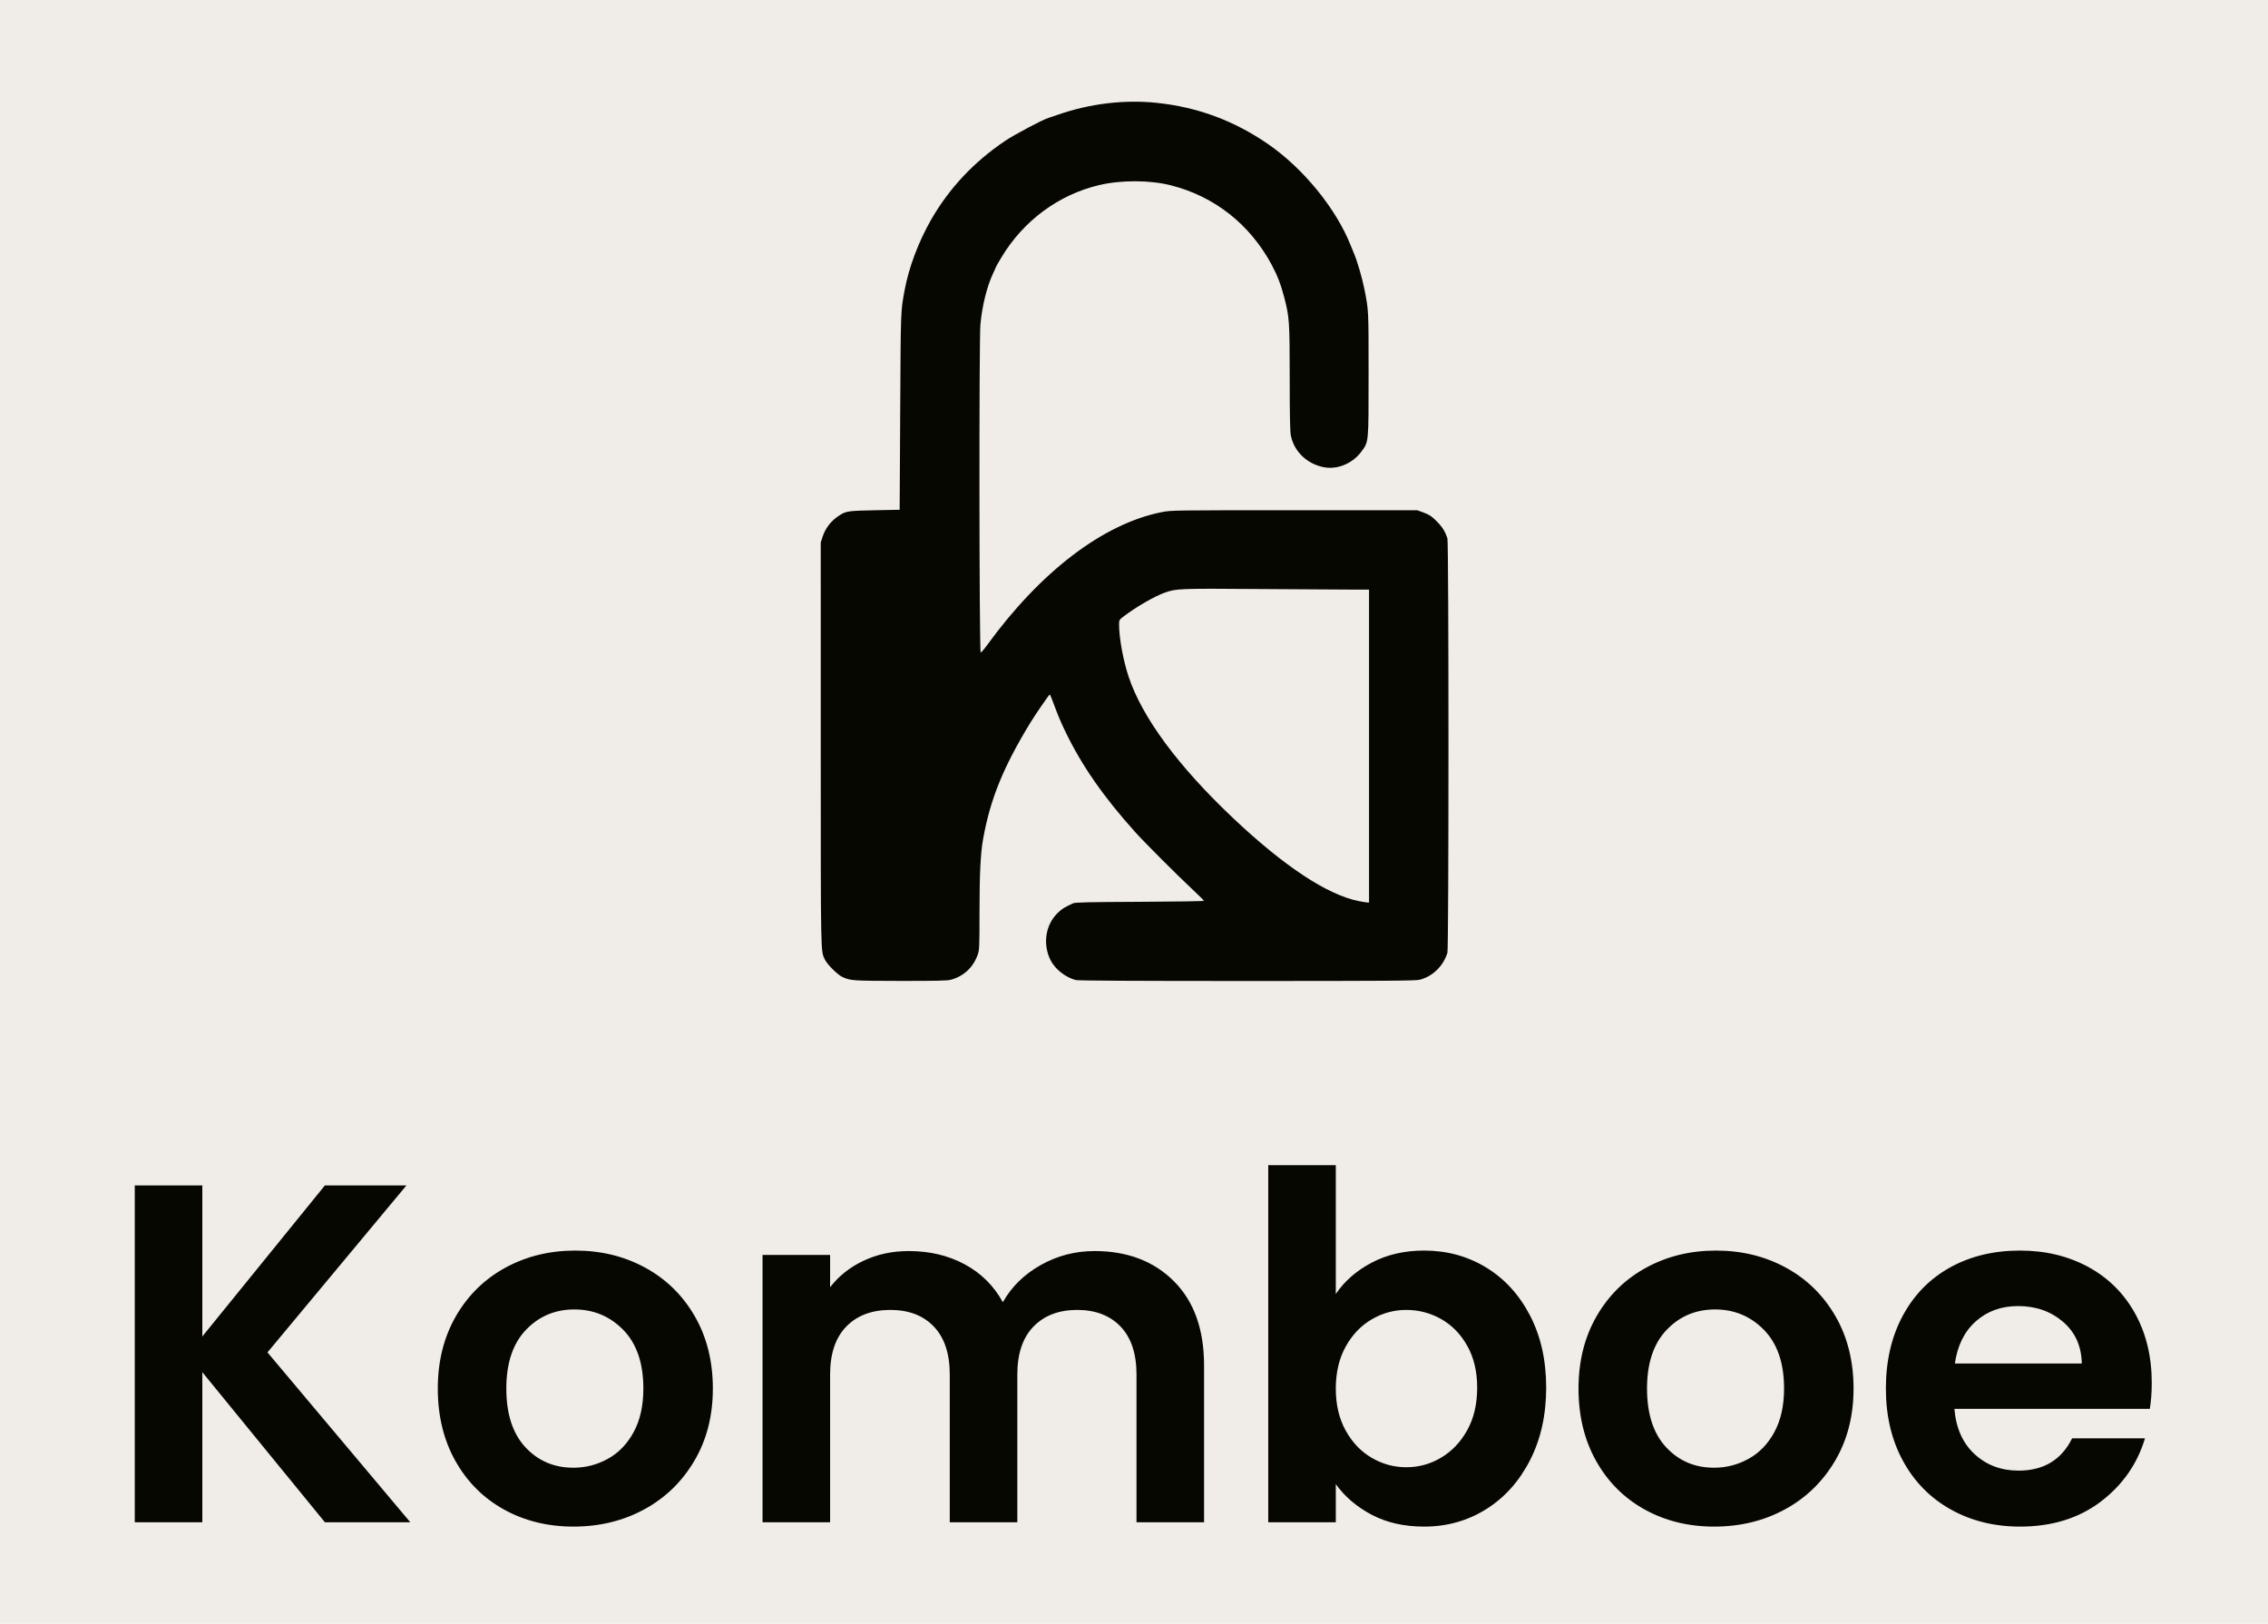
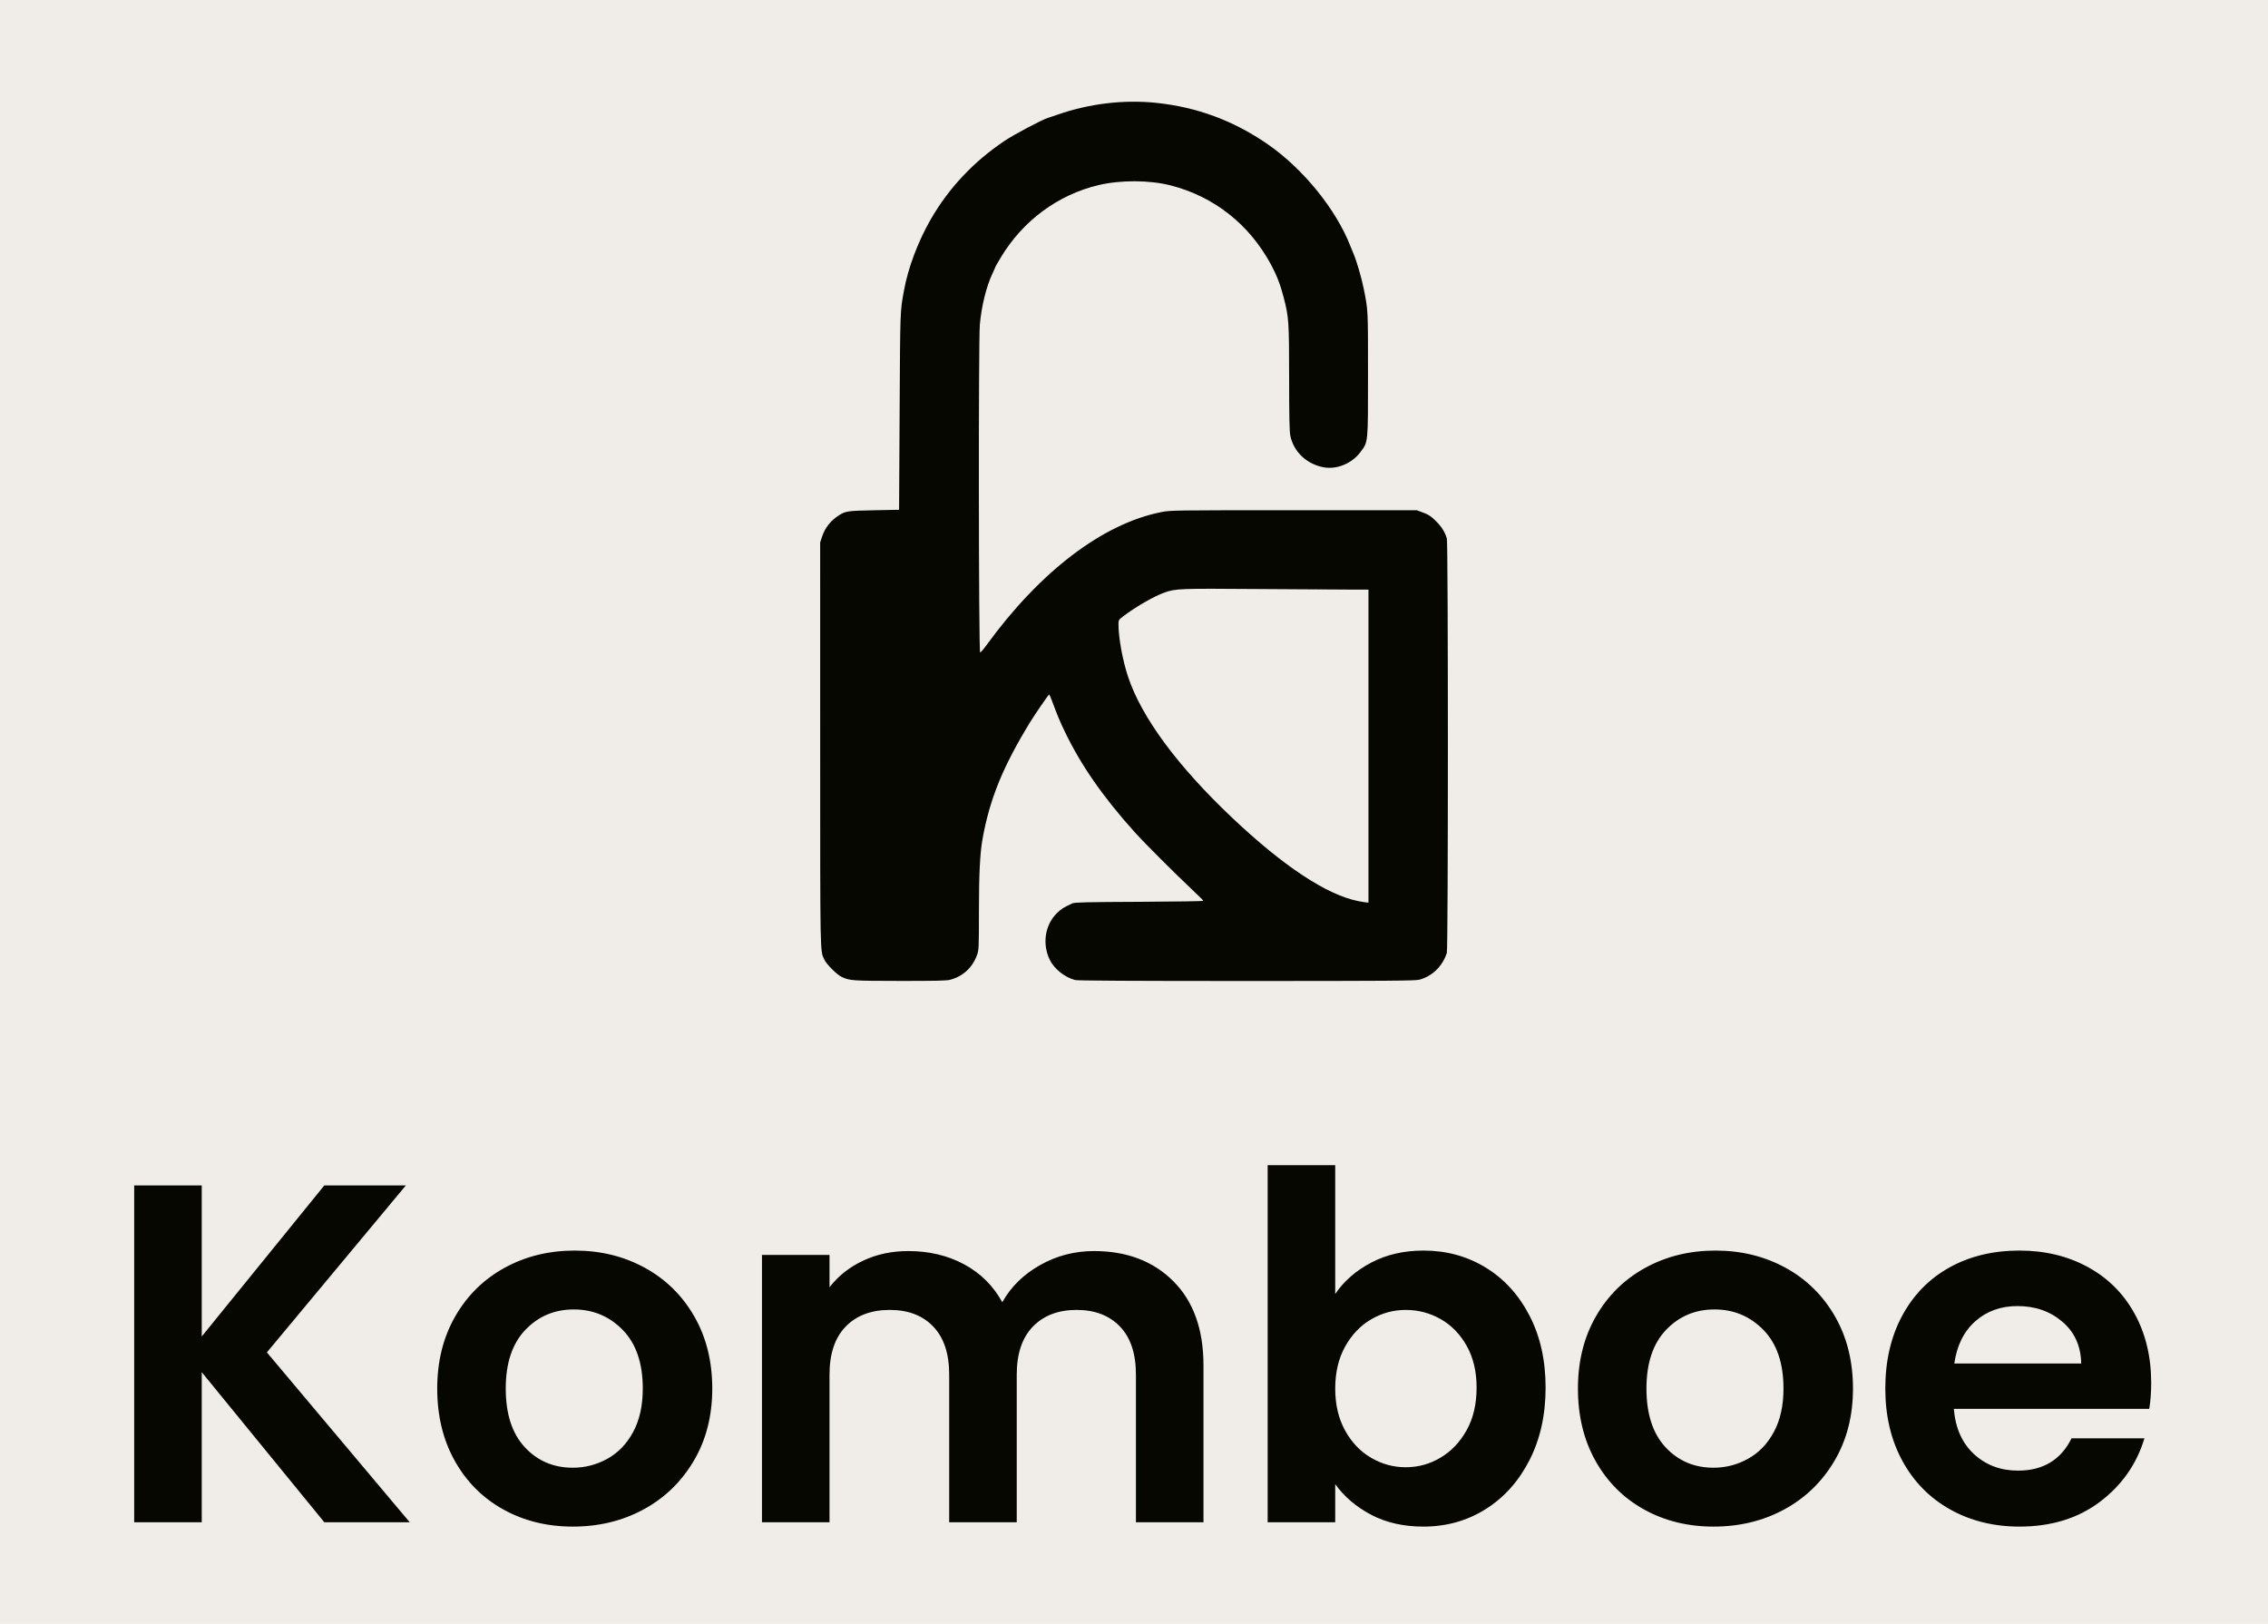
<svg xmlns="http://www.w3.org/2000/svg" width="1341" height="960" viewBox="0 0 1341 960">
-   <rect width="1341" height="960" fill="#F0ECE7" />
-   <path fill="#070702" fill-rule="evenodd" transform="translate(485.28,60.00) scale(1.07884) translate(-340,-271)" d="M411.25,752.32C418.24,750.45 423.37,745.75 425.93,738.86C426.96,736.07 427.00,735.21 427.01,714.86C427.01,694.61 427.59,682.94 428.97,675.25C432.89,653.33 440.09,635.64 455.00,611.25C457.65,606.91 465.16,596.01 465.50,596.00C465.64,596.00 466.28,597.41 466.92,599.12C470.09,607.63 471.37,610.72 474.04,616.25C483.01,634.88 494.91,652.00 512.44,671.50C517.48,677.11 535.23,694.86 543.89,702.96C547.25,706.10 550.00,708.84 550.00,709.05C550.00,709.27 534.19,709.51 514.88,709.60C486.36,709.72 479.47,709.88 478.25,710.44C473.43,712.65 472.19,713.43 469.79,715.77C463.20,722.21 461.59,732.67 465.84,741.38C468.28,746.38 474.07,751.00 479.75,752.47C481.10,752.83 511.60,752.99 573.75,752.99C650.09,752.99 666.19,752.87 668.32,752.30C675.48,750.40 681.11,744.91 683.46,737.55C684.22,735.15 684.22,512.85 683.46,510.45C682.26,506.70 680.62,504.10 677.49,500.97C674.80,498.28 673.54,497.45 670.57,496.34L666.94,495.00L599.53,495.00C533.50,495.00 532.00,495.02 526.93,496.03C494.80,502.41 460.47,528.57 431.00,569.15C429.49,571.23 427.99,572.95 427.67,572.97C426.85,573.01 426.71,401.94 427.51,393.22C428.47,382.85 431.08,372.36 434.51,365.10C435.33,363.37 436.00,361.85 436.00,361.71C436.00,361.58 437.38,359.17 439.07,356.36C451.13,336.30 470.41,322.06 492.59,316.82C504.63,313.97 520.46,314.03 532.00,316.97C555.86,323.05 575.22,338.33 587.15,360.50C590.22,366.21 592.27,371.55 594.05,378.43C596.86,389.34 597.00,391.40 597.02,422.62C597.03,444.20 597.20,452.00 597.69,454.28C599.56,463.03 606.65,469.72 615.87,471.46C623.17,472.84 631.54,469.35 636.24,462.96C640.38,457.33 640.25,458.75 640.25,420.25C640.25,384.72 640.29,385.56 637.94,373.75C636.71,367.59 633.98,358.28 632.23,354.25C631.87,353.43 631.10,351.54 630.52,350.06C622.60,329.91 604.58,307.76 585.25,294.41C566.53,281.48 546.46,274.05 524.00,271.73C506.27,269.90 487.32,272.19 470.00,278.25C467.94,278.98 465.57,279.77 464.75,280.02C461.56,280.99 446.16,289.15 441.09,292.56C424.02,304.03 410.46,318.46 400.54,335.70C393.63,347.71 388.19,362.19 385.95,374.50C383.79,386.38 383.86,384.46 383.55,440.75L383.25,494.75L369.50,495.02C355.35,495.30 354.01,495.48 350.61,497.59C345.89,500.50 342.69,504.48 341.04,509.48L340.00,512.67L340.01,623.46C340.01,741.06 339.92,736.21 342.28,741.27C343.47,743.83 349.18,749.53 351.75,750.73C356.26,752.84 357.30,752.91 383.50,752.95C403.08,752.98 409.31,752.84 411.25,752.32ZM634.92,709.22C617.58,705.76 593.85,690.08 565.76,663.50C535.85,635.21 516.15,608.51 508.74,586.25C505.77,577.31 503.52,565.02 503.50,557.69C503.50,555.18 503.56,555.08 506.12,553.11C512.84,547.98 523.07,542.09 528.75,540.09C534.87,537.94 537.07,537.86 579.25,538.18C601.25,538.35 624.03,538.49 629.88,538.49L640.50,538.50L640.50,624.25L640.50,710.00L639.38,709.94C638.76,709.91 636.75,709.58 634.92,709.22Z" />
-   <path fill="#070702" d="M192.097 900.0 119.629 811.27V900.0H79.686V700.856H119.629V790.157L192.097 700.856H240.314L158.146 799.572L242.596 900.0ZM258.859 820.97Q258.859 796.719 269.558 778.174Q280.257 759.629 298.802 749.501Q317.347 739.372 340.171 739.372Q362.996 739.372 381.541 749.501Q400.086 759.629 410.785 778.174Q421.484 796.719 421.484 820.97Q421.484 845.221 410.499 863.766Q399.515 882.311 380.827 892.439Q362.14 902.568 339.03 902.568Q316.205 902.568 297.946 892.439Q279.686 882.311 269.272 863.766Q258.859 845.221 258.859 820.97ZM380.399 820.97Q380.399 798.431 368.559 786.305Q356.719 774.18 339.601 774.18Q322.482 774.18 310.927 786.305Q299.372 798.431 299.372 820.97Q299.372 843.509 310.642 855.635Q321.912 867.76 339.03 867.76Q349.872 867.76 359.429 862.482Q368.987 857.204 374.693 846.648Q380.399 836.091 380.399 820.97ZM711.926 807.275V900.0H671.983V812.696Q671.983 794.151 662.568 784.308Q653.153 774.465 636.89 774.465Q620.628 774.465 611.07 784.308Q601.512 794.151 601.512 812.696V900.0H561.569V812.696Q561.569 794.151 552.154 784.308Q542.739 774.465 526.476 774.465Q509.929 774.465 500.371 784.308Q490.813 794.151 490.813 812.696V900.0H450.87V741.94H490.813V761.056Q498.516 751.07 510.642 745.364Q522.767 739.658 537.318 739.658Q555.863 739.658 570.414 747.504Q584.964 755.35 592.953 769.9Q600.656 756.205 615.35 747.932Q630.043 739.658 647.161 739.658Q676.262 739.658 694.094 757.489Q711.926 775.321 711.926 807.275ZM842.026 739.372Q862.282 739.372 878.688 749.358Q895.093 759.344 904.65 777.746Q914.208 796.148 914.208 820.399Q914.208 844.65 904.65 863.338Q895.093 882.026 878.688 892.297Q862.282 902.568 842.026 902.568Q824.337 902.568 811.07 895.578Q797.803 888.588 789.815 877.461V900.0H749.872V688.873H789.815V765.05Q797.518 753.638 811.07 746.505Q824.622 739.372 842.026 739.372ZM831.469 774.465Q820.628 774.465 811.07 780.029Q801.512 785.592 795.663 796.148Q789.815 806.705 789.815 820.97Q789.815 835.235 795.663 845.792Q801.512 856.348 811.07 861.912Q820.628 867.475 831.469 867.475Q842.596 867.475 852.154 861.769Q861.712 856.063 867.561 845.506Q873.409 834.95 873.409 820.399Q873.409 806.134 867.561 795.72Q861.712 785.307 852.154 779.886Q842.596 774.465 831.469 774.465ZM933.324 820.97Q933.324 796.719 944.023 778.174Q954.722 759.629 973.267 749.501Q991.812 739.372 1014.636 739.372Q1037.461 739.372 1056.006 749.501Q1074.551 759.629 1085.25 778.174Q1095.949 796.719 1095.949 820.97Q1095.949 845.221 1084.964 863.766Q1073.98 882.311 1055.292 892.439Q1036.605 902.568 1013.495 902.568Q990.67 902.568 972.411 892.439Q954.151 882.311 943.738 863.766Q933.324 845.221 933.324 820.97ZM1054.864 820.97Q1054.864 798.431 1043.024 786.305Q1031.184 774.18 1014.066 774.18Q996.947 774.18 985.392 786.305Q973.837 798.431 973.837 820.97Q973.837 843.509 985.107 855.635Q996.377 867.76 1013.495 867.76Q1024.337 867.76 1033.894 862.482Q1043.452 857.204 1049.158 846.648Q1054.864 836.091 1054.864 820.97ZM1271.127 832.953H1155.578Q1157.004 850.071 1167.561 859.772Q1178.117 869.472 1193.524 869.472Q1215.777 869.472 1225.193 850.357H1268.274Q1261.427 873.181 1242.026 887.874Q1222.625 902.568 1194.379 902.568Q1171.555 902.568 1153.438 892.439Q1135.321 882.311 1125.193 863.766Q1115.064 845.221 1115.064 820.97Q1115.064 796.434 1125.05 777.889Q1135.036 759.344 1153.01 749.358Q1170.984 739.372 1194.379 739.372Q1216.919 739.372 1234.75 749.073Q1252.582 758.773 1262.425 776.605Q1272.268 794.437 1272.268 817.546Q1272.268 826.106 1271.127 832.953ZM1230.899 806.134Q1230.613 790.728 1219.772 781.455Q1208.93 772.183 1193.238 772.183Q1178.402 772.183 1168.274 781.17Q1158.146 790.157 1155.863 806.134Z" />
+   <rect width="1341" height="960" rx="0" fill="#F0ECE7" />
+   <path fill="#070702" fill-rule="evenodd" transform="translate(484.94,60.00) scale(1.07884) translate(-340,-271)" d="M411.25,752.32C418.24,750.45 423.37,745.75 425.93,738.86C426.96,736.07 427.00,735.21 427.01,714.86C427.01,694.61 427.59,682.94 428.97,675.25C432.89,653.33 440.09,635.64 455.00,611.25C457.65,606.91 465.16,596.01 465.50,596.00C465.64,596.00 466.28,597.41 466.92,599.12C470.09,607.63 471.37,610.72 474.04,616.25C483.01,634.88 494.91,652.00 512.44,671.50C517.48,677.11 535.23,694.86 543.89,702.96C547.25,706.10 550.00,708.84 550.00,709.05C550.00,709.27 534.19,709.51 514.88,709.60C486.36,709.72 479.47,709.88 478.25,710.44C473.43,712.65 472.19,713.43 469.79,715.77C463.20,722.21 461.59,732.67 465.84,741.38C468.28,746.38 474.07,751.00 479.75,752.47C481.10,752.83 511.60,752.99 573.75,752.99C650.09,752.99 666.19,752.87 668.32,752.30C675.48,750.40 681.11,744.91 683.46,737.55C684.22,735.15 684.22,512.85 683.46,510.45C682.26,506.70 680.62,504.10 677.49,500.97C674.80,498.28 673.54,497.45 670.57,496.34L666.94,495.00L599.53,495.00C533.50,495.00 532.00,495.02 526.93,496.03C494.80,502.41 460.47,528.57 431.00,569.15C429.49,571.23 427.99,572.95 427.67,572.97C426.85,573.01 426.71,401.94 427.51,393.22C428.47,382.85 431.08,372.36 434.51,365.10C435.33,363.37 436.00,361.85 436.00,361.71C436.00,361.58 437.38,359.17 439.07,356.36C451.13,336.30 470.41,322.06 492.59,316.82C504.63,313.97 520.46,314.03 532.00,316.97C555.86,323.05 575.22,338.33 587.15,360.50C590.22,366.21 592.27,371.55 594.05,378.43C596.86,389.34 597.00,391.40 597.02,422.62C597.03,444.20 597.20,452.00 597.69,454.28C599.56,463.03 606.65,469.72 615.87,471.46C623.17,472.84 631.54,469.35 636.24,462.96C640.38,457.33 640.25,458.75 640.25,420.25C640.25,384.72 640.29,385.56 637.94,373.75C636.71,367.59 633.98,358.28 632.23,354.25C631.87,353.43 631.10,351.54 630.52,350.06C622.60,329.91 604.58,307.76 585.25,294.41C566.53,281.48 546.46,274.05 524.00,271.73C506.27,269.90 487.32,272.19 470.00,278.25C467.94,278.98 465.57,279.77 464.75,280.02C461.56,280.99 446.16,289.15 441.09,292.56C424.02,304.03 410.46,318.46 400.54,335.70C393.63,347.71 388.19,362.19 385.95,374.50C383.79,386.38 383.86,384.46 383.55,440.75L383.25,494.75L369.50,495.02C355.35,495.30 354.01,495.48 350.61,497.59C345.89,500.50 342.69,504.48 341.04,509.48L340.00,512.67L340.01,623.46C340.01,741.06 339.92,736.21 342.28,741.27C343.47,743.83 349.18,749.53 351.75,750.73C356.26,752.84 357.30,752.91 383.50,752.95C403.08,752.98 409.31,752.84 411.25,752.32ZM634.92,709.22C617.58,705.76 593.85,690.08 565.76,663.50C535.85,635.21 516.15,608.51 508.74,586.25C505.77,577.31 503.52,565.02 503.50,557.69C503.50,555.18 503.56,555.08 506.12,553.11C512.84,547.98 523.07,542.09 528.75,540.09C534.87,537.94 537.07,537.86 579.25,538.18C601.25,538.35 624.03,538.49 629.88,538.49L640.50,538.50L640.50,624.25L640.50,710.00L639.38,709.94C638.76,709.91 636.75,709.58 634.92,709.22Z" />
+   <path fill="#070702" d="M191.755 900.0 119.287 811.27V900.0H79.345V700.856H119.287V790.157L191.755 700.856H239.972L157.804 799.572L242.255 900.0ZM258.517 820.97Q258.517 796.719 269.216 778.174Q279.915 759.629 298.46 749.501Q317.005 739.372 339.83 739.372Q362.654 739.372 381.199 749.501Q399.744 759.629 410.443 778.174Q421.142 796.719 421.142 820.97Q421.142 845.221 410.158 863.766Q399.173 882.311 380.486 892.439Q361.798 902.568 338.688 902.568Q315.864 902.568 297.604 892.439Q279.345 882.311 268.931 863.766Q258.517 845.221 258.517 820.97ZM380.058 820.97Q380.058 798.431 368.218 786.305Q356.377 774.18 339.259 774.18Q322.141 774.18 310.586 786.305Q299.031 798.431 299.031 820.97Q299.031 843.509 310.3 855.635Q321.57 867.76 338.688 867.76Q349.53 867.76 359.088 862.482Q368.646 857.204 374.352 846.648Q380.058 836.091 380.058 820.97ZM711.584 807.275V900.0H671.641V812.696Q671.641 794.151 662.226 784.308Q652.811 774.465 636.549 774.465Q620.286 774.465 610.728 784.308Q601.17 794.151 601.17 812.696V900.0H561.228V812.696Q561.228 794.151 551.812 784.308Q542.397 774.465 526.135 774.465Q509.587 774.465 500.029 784.308Q490.471 794.151 490.471 812.696V900.0H450.529V741.94H490.471V761.056Q498.175 751.07 510.3 745.364Q522.426 739.658 536.976 739.658Q555.521 739.658 570.072 747.504Q584.623 755.35 592.611 769.9Q600.315 756.205 615.008 747.932Q629.701 739.658 646.82 739.658Q675.921 739.658 693.752 757.489Q711.584 775.321 711.584 807.275ZM841.684 739.372Q861.941 739.372 878.346 749.358Q894.751 759.344 904.309 777.746Q913.867 796.148 913.867 820.399Q913.867 844.65 904.309 863.338Q894.751 882.026 878.346 892.297Q861.941 902.568 841.684 902.568Q823.995 902.568 810.728 895.578Q797.461 888.588 789.473 877.461V900.0H749.53V688.873H789.473V765.05Q797.176 753.638 810.728 746.505Q824.28 739.372 841.684 739.372ZM831.128 774.465Q820.286 774.465 810.728 780.029Q801.17 785.592 795.322 796.148Q789.473 806.705 789.473 820.97Q789.473 835.235 795.322 845.792Q801.17 856.348 810.728 861.912Q820.286 867.475 831.128 867.475Q842.255 867.475 851.812 861.769Q861.37 856.063 867.219 845.506Q873.068 834.95 873.068 820.399Q873.068 806.134 867.219 795.72Q861.37 785.307 851.812 779.886Q842.255 774.465 831.128 774.465ZM932.982 820.97Q932.982 796.719 943.681 778.174Q954.38 759.629 972.925 749.501Q991.47 739.372 1014.295 739.372Q1037.119 739.372 1055.664 749.501Q1074.209 759.629 1084.908 778.174Q1095.607 796.719 1095.607 820.97Q1095.607 845.221 1084.623 863.766Q1073.638 882.311 1054.951 892.439Q1036.263 902.568 1013.153 902.568Q990.329 902.568 972.069 892.439Q953.81 882.311 943.396 863.766Q932.982 845.221 932.982 820.97ZM1054.523 820.97Q1054.523 798.431 1042.683 786.305Q1030.842 774.18 1013.724 774.18Q996.606 774.18 985.051 786.305Q973.496 798.431 973.496 820.97Q973.496 843.509 984.765 855.635Q996.035 867.76 1013.153 867.76Q1023.995 867.76 1033.553 862.482Q1043.111 857.204 1048.817 846.648Q1054.523 836.091 1054.523 820.97ZM1270.785 832.953H1155.236Q1156.663 850.071 1167.219 859.772Q1177.775 869.472 1193.182 869.472Q1215.436 869.472 1224.851 850.357H1267.932Q1261.085 873.181 1241.684 887.874Q1222.283 902.568 1194.038 902.568Q1171.213 902.568 1153.096 892.439Q1134.979 882.311 1124.851 863.766Q1114.723 845.221 1114.723 820.97Q1114.723 796.434 1124.708 777.889Q1134.694 759.344 1152.668 749.358Q1170.643 739.372 1194.038 739.372Q1216.577 739.372 1234.409 749.073Q1252.24 758.773 1262.083 776.605Q1271.927 794.437 1271.927 817.546Q1271.927 826.106 1270.785 832.953ZM1230.557 806.134Q1230.272 790.728 1219.43 781.455Q1208.588 772.183 1192.897 772.183Q1178.061 772.183 1167.932 781.17Q1157.804 790.157 1155.521 806.134Z" />
</svg>
